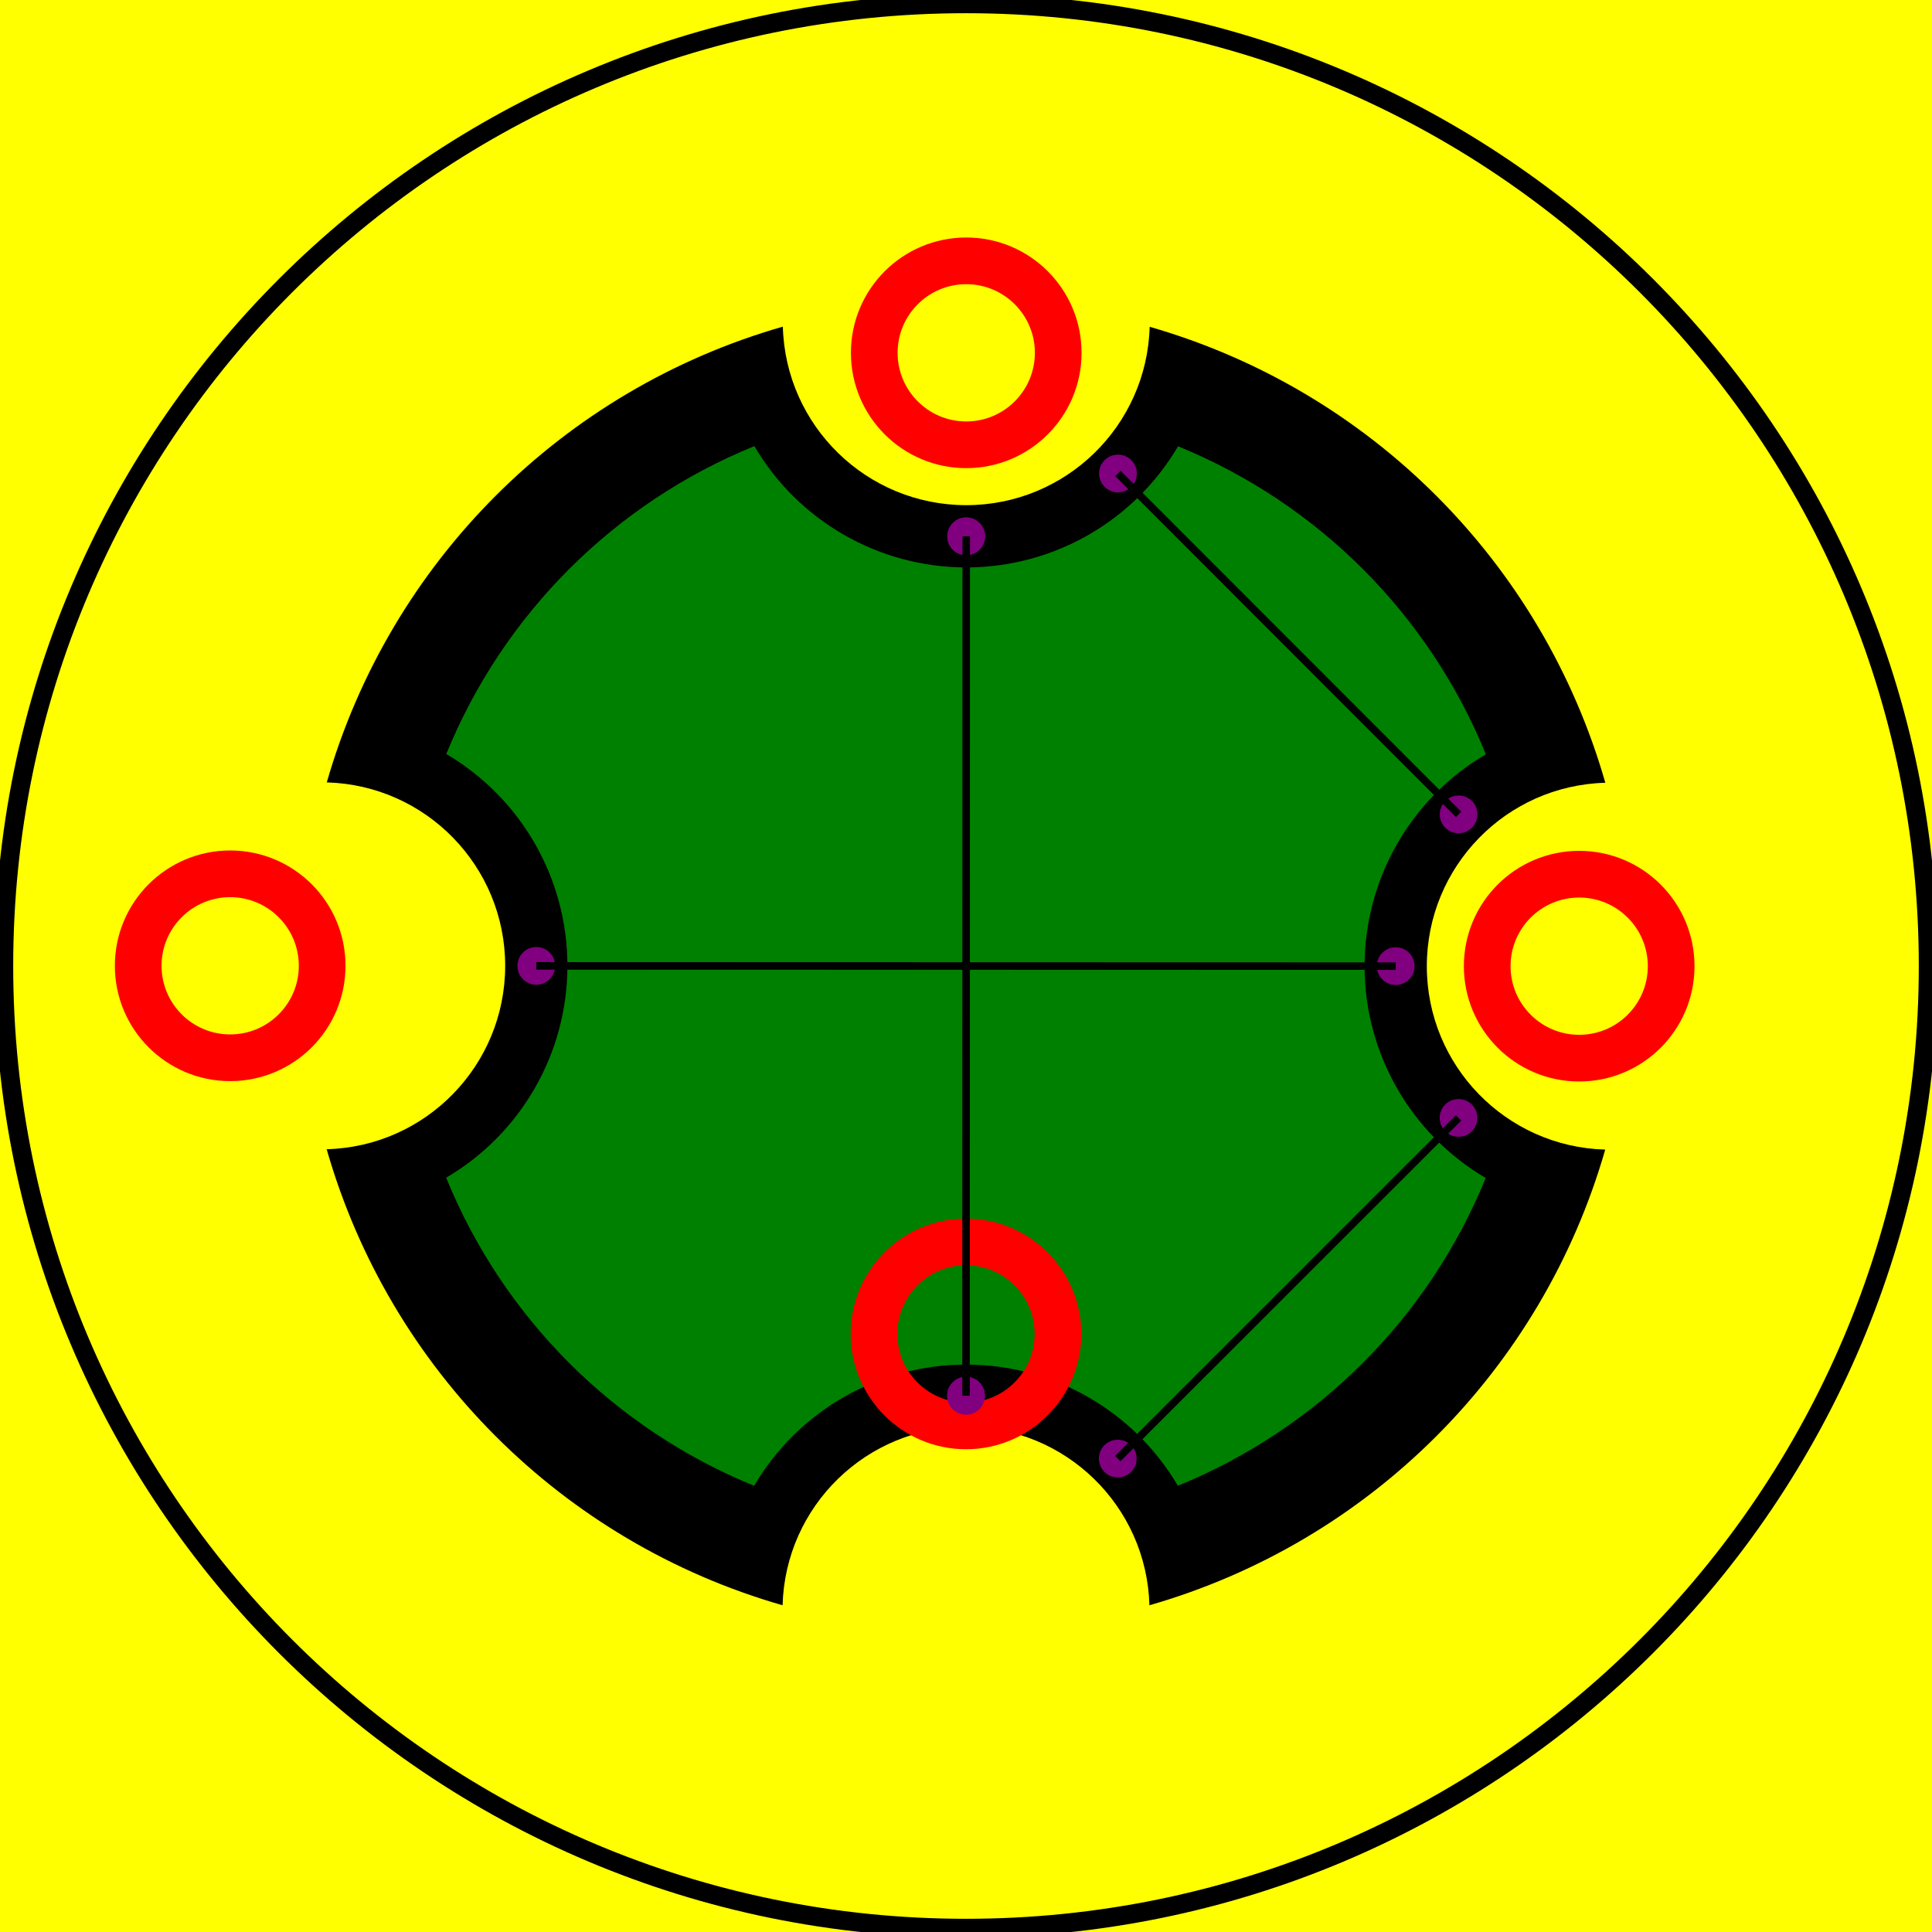
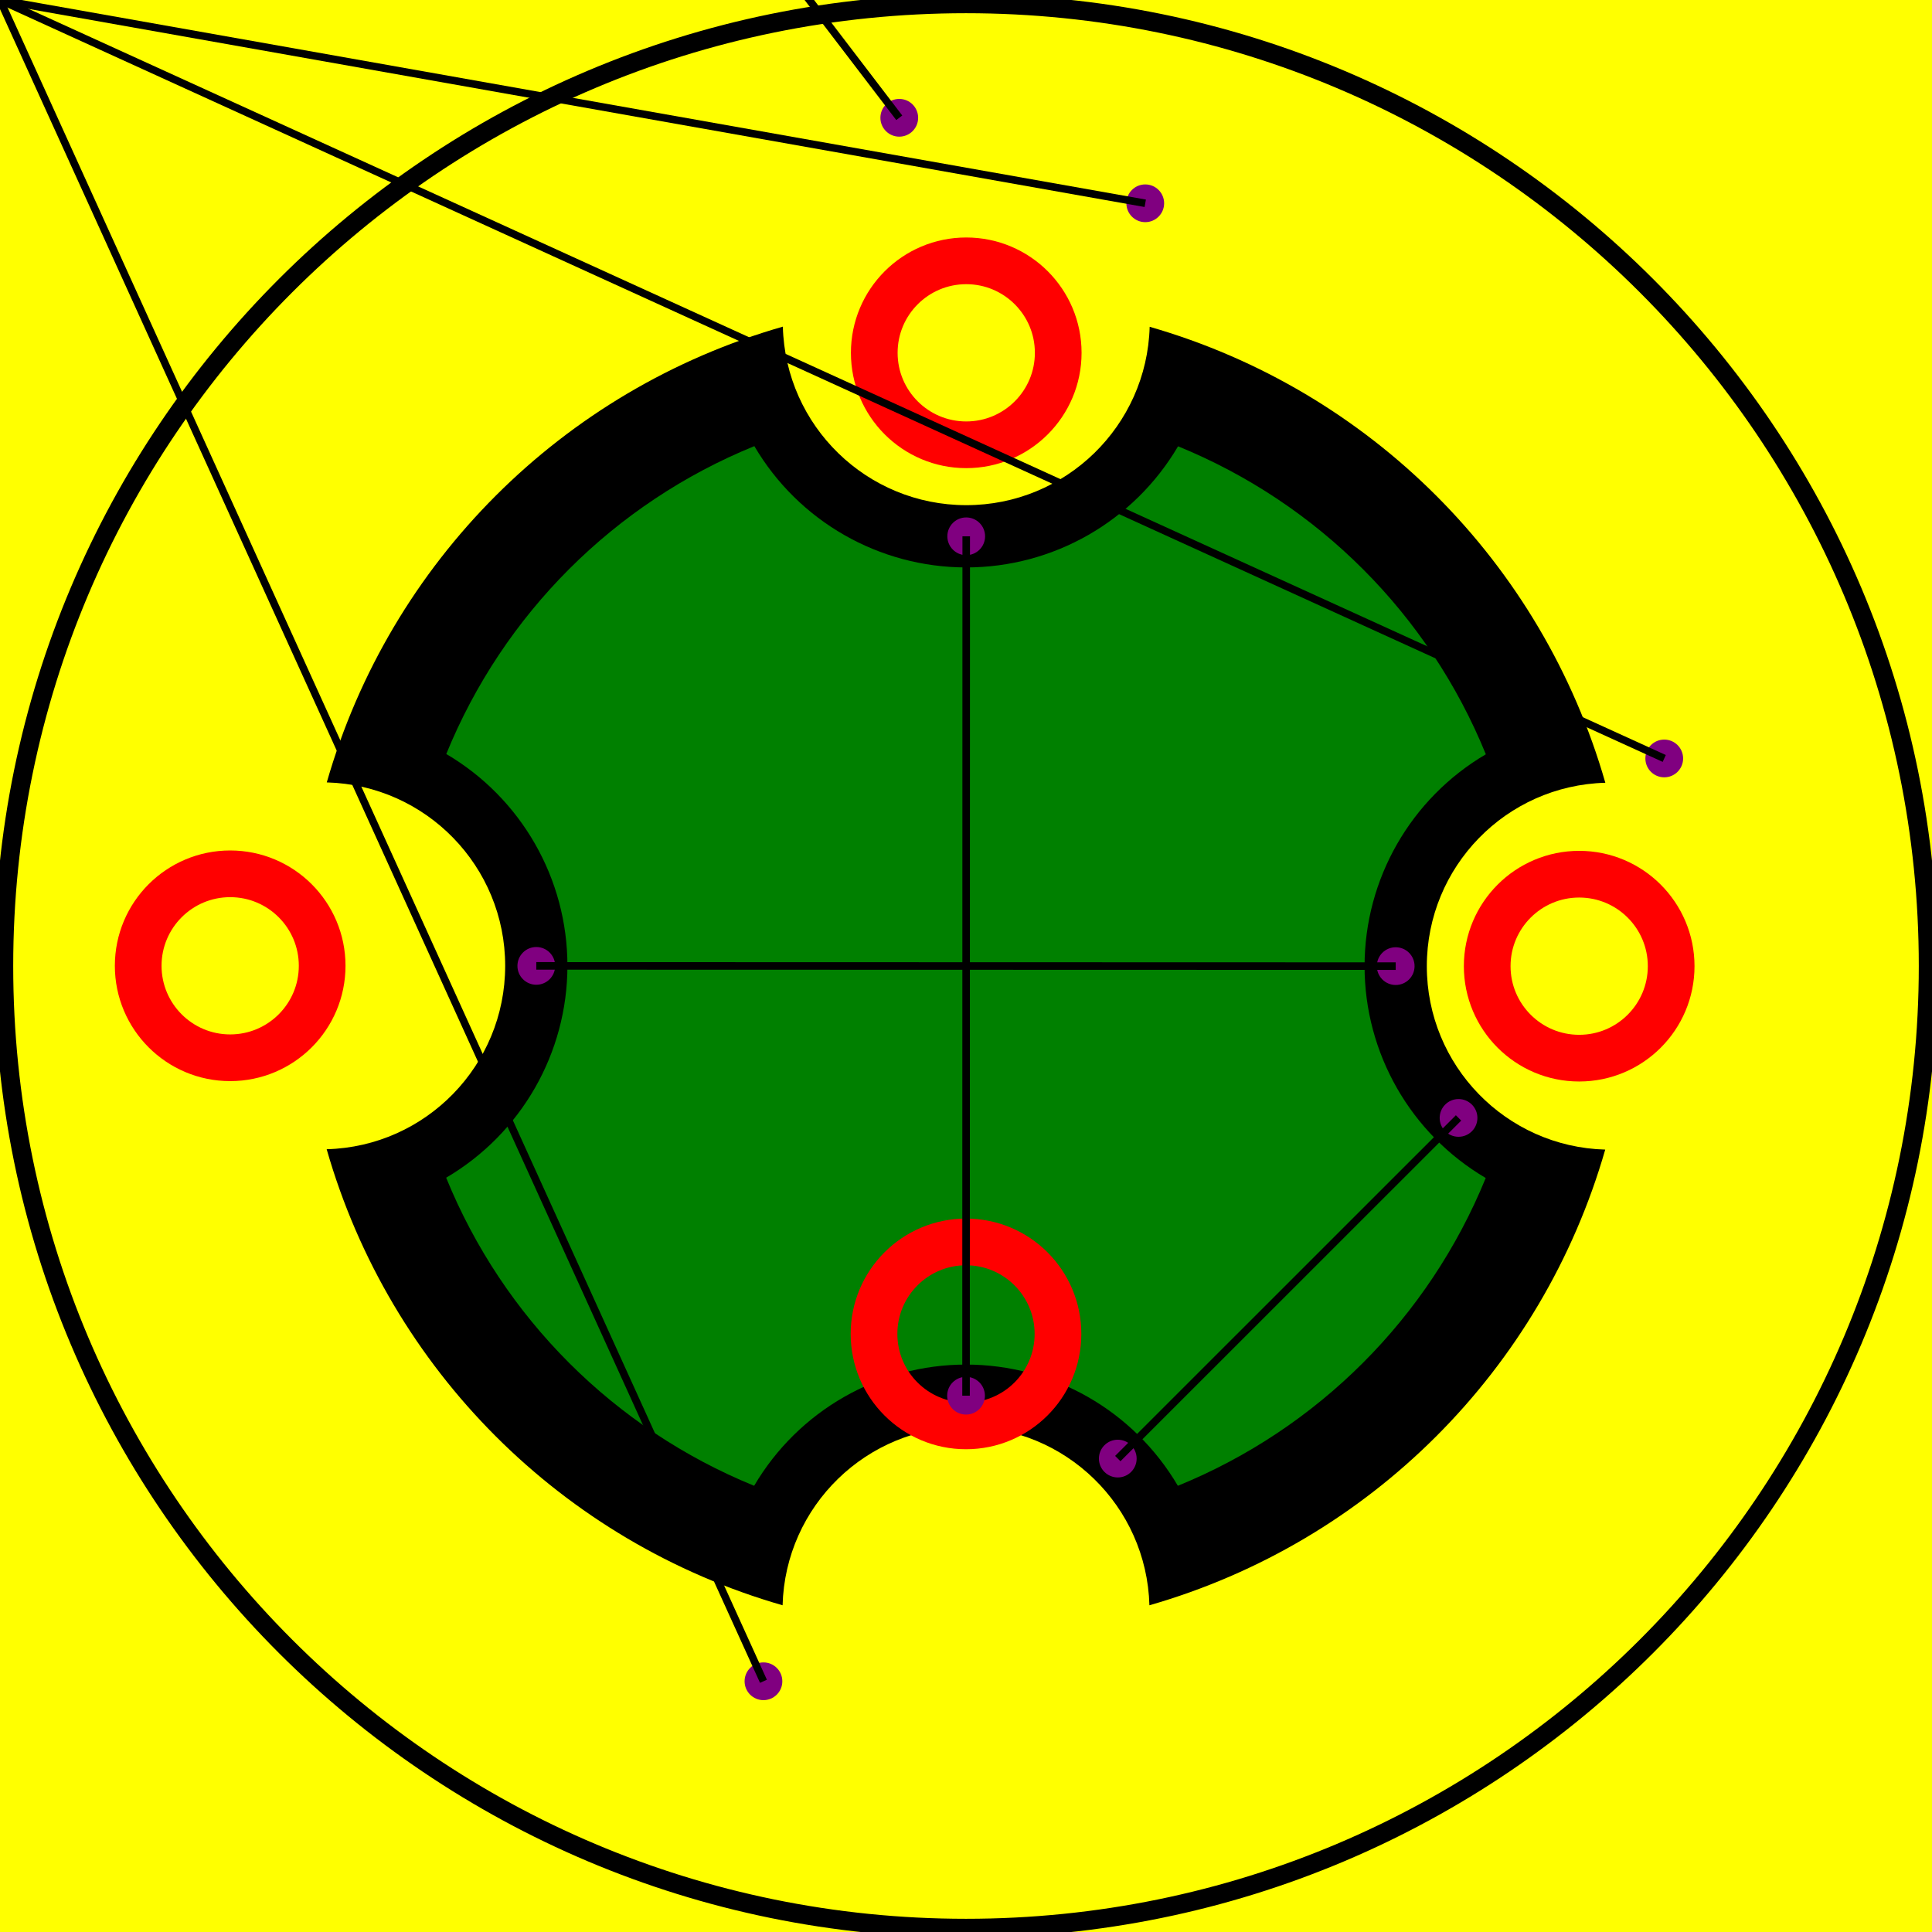
<svg xmlns="http://www.w3.org/2000/svg" viewBox="0 0 2048 2048">
  <rect fill="yellow" height="2048" stroke="none" width="2048" x="0" y="0" />
  <path d="M829.573,1701.66 A705,705,0,0,0,829.573,1701.66 A194.5,194.5,0,0,1,1218.427,1701.66 A705,705,0,0,0,1701.606,1218.617 A194.5,194.5,0,0,1,1701.715,829.763 A705,705,0,0,0,1218.695,346.417 A194.5,194.5,0,0,1,829.842,346.263 A705,705,0,0,0,346.394,829.383 A194.5,194.5,0,0,1,346.285,1218.237 A705,705,0,0,0,829.573,1701.66 z" fill="black" stroke="none" stroke-width="0" />
  <path d="M799.425,1574.991 A595,595,0,0,0,799.425,1574.991 A260.5,260.5,0,0,1,1248.575,1574.991 A595,595,0,0,0,1574.928,1248.729 A260.5,260.5,0,0,1,1575.054,799.58 A595,595,0,0,0,1248.793,473.098 A260.5,260.5,0,0,1,799.644,472.92 A595,595,0,0,0,473.072,799.271 A260.5,260.5,0,0,1,472.946,1248.42 A595,595,0,0,0,799.425,1574.991 z" fill="green" stroke="none" stroke-width="0" />
  <circle cx="1024" cy="1414" fill="none" r="97.5" stroke="red" stroke-width="49.5px" />
  <circle cx="1184.889" cy="1546.156" fill="purple" r="20" stroke="none" />
-   <circle cx="1024" cy="1479.5" fill="purple" r="20" stroke="none" />
+   <circle cx="809.297" cy="1782.226" fill="purple" r="20" stroke="none" />
  <circle cx="1024.045" cy="1479.5" fill="purple" r="20" stroke="none" />
  <circle cx="1674" cy="1024.182" fill="none" r="97.5" stroke="red" stroke-width="49.5px" />
-   <circle cx="1546.188" cy="863.27" fill="purple" r="20" stroke="none" />
  <circle cx="1546.111" cy="1185.036" fill="purple" r="20" stroke="none" />
  <circle cx="1479.5" cy="1024.128" fill="purple" r="20" stroke="none" />
+   <circle cx="1764.171" cy="803.992" fill="purple" r="20" stroke="none" />
  <circle cx="1024.258" cy="374" fill="none" r="97.5" stroke="red" stroke-width="49.5px" />
+   <circle cx="953.263" cy="124.865" fill="purple" r="20" stroke="none" />
+   <circle cx="1214.02" cy="215.495" fill="purple" r="20" stroke="none" />
  <circle cx="1024.226" cy="568.5" fill="purple" r="20" stroke="none" />
-   <circle cx="1024.181" cy="568.5" fill="purple" r="20" stroke="none" />
-   <circle cx="1185.083" cy="501.921" fill="purple" r="20" stroke="none" />
  <circle cx="244" cy="1023.781" fill="none" r="97.5" stroke="red" stroke-width="49.5px" />
  <circle cx="568.5" cy="1023.872" fill="purple" r="20" stroke="none" />
  <circle cx="1024" cy="1024" fill="none" r="1020" stroke="black" stroke-width="20" />
-   <line stroke="black" stroke-width="8" x1="1546.188" x2="1185.083" y1="863.27" y2="501.921" />
-   <line stroke="black" stroke-width="8" x1="1024.045" x2="1024.226" y1="1479.5" y2="568.5" />
-   <line stroke="black" stroke-width="8" x1="1184.889" x2="1546.111" y1="1546.156" y2="1185.036" />
-   <line stroke="black" stroke-width="8" x1="568.5" x2="1479.5" y1="1023.872" y2="1024.128" />
+   <line stroke="black" stroke-width="8" x1="1024.226" x2="1024.045" y1="568.5" y2="1479.5" />
+   <line stroke="black" stroke-width="8" x1="1479.5" x2="568.5" y1="1024.128" y2="1023.872" />
+   <line stroke="black" stroke-width="8" x1="1546.111" x2="1184.889" y1="1185.036" y2="1546.156" />
+   <line stroke="black" stroke-width="8" x1="1764.171" x2="NaN" y1="803.992" y2="NaN" />
+   <line stroke="black" stroke-width="8" x1="1214.02" x2="NaN" y1="215.495" y2="NaN" />
+   <line stroke="black" stroke-width="8" x1="809.297" x2="NaN" y1="1782.226" y2="NaN" />
+   <line stroke="black" stroke-width="8" x1="953.263" x2="-647.912" y1="124.865" y2="-1972.134" />
</svg>
